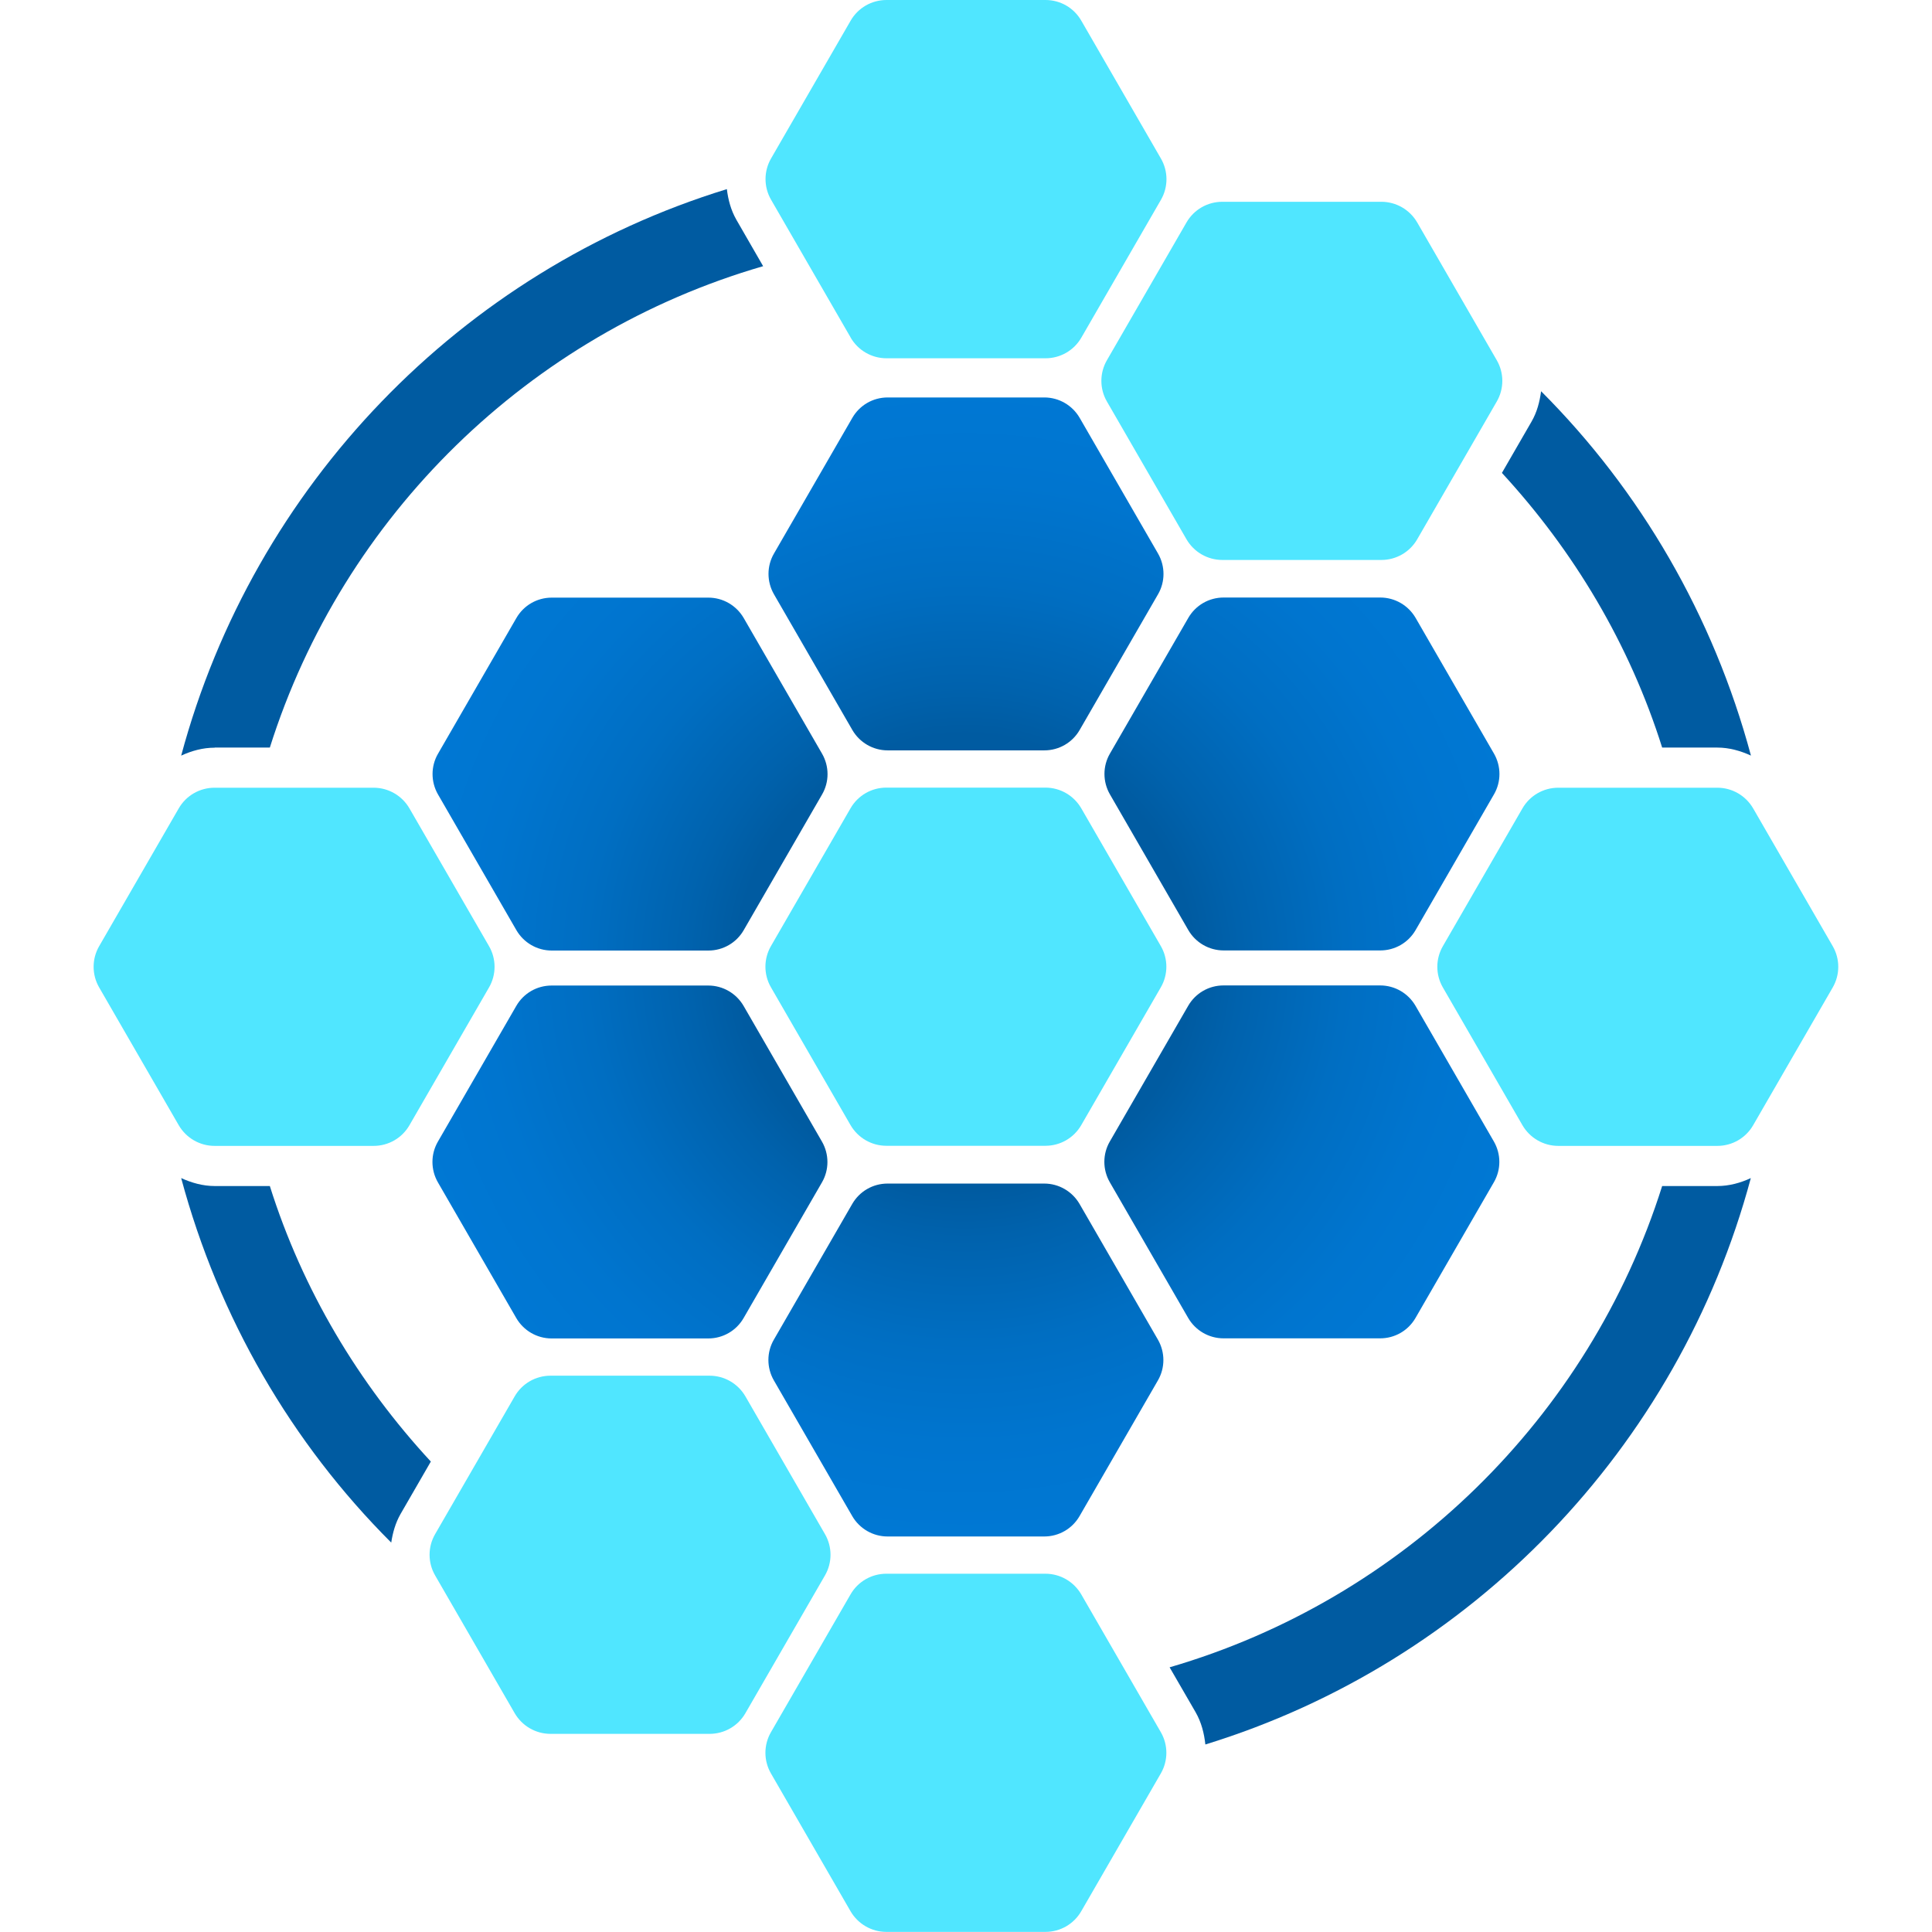
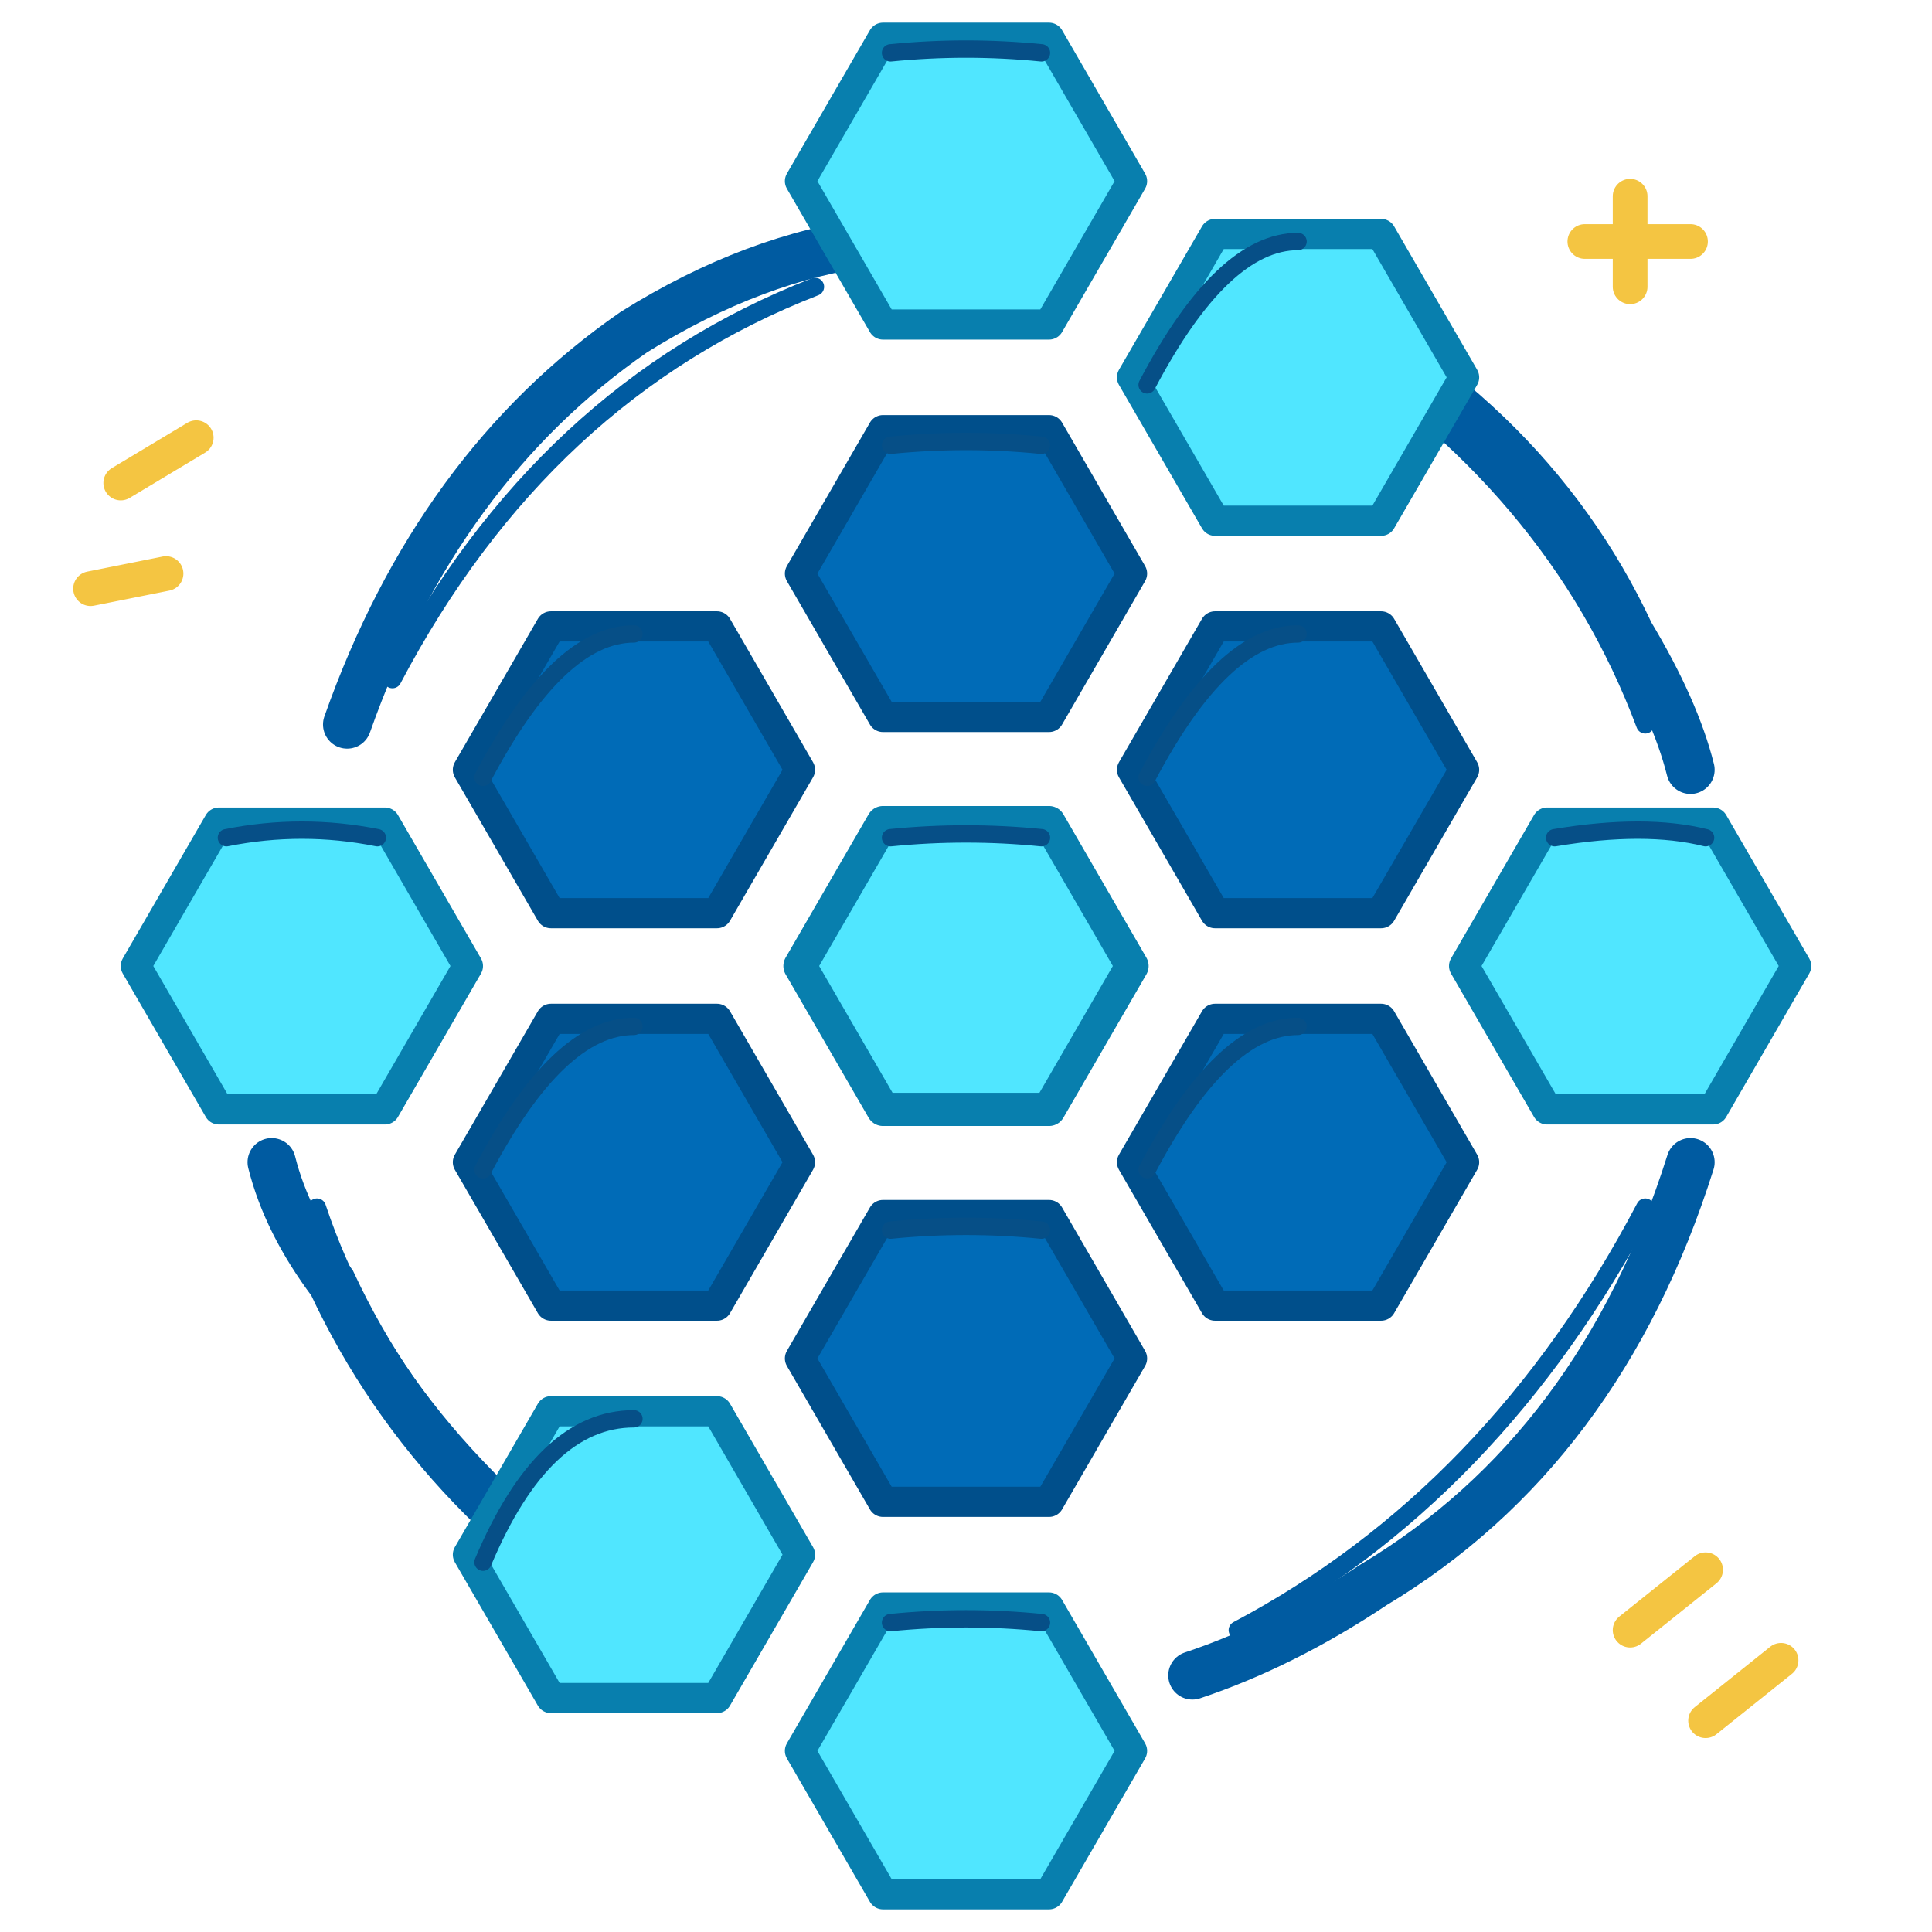
- <svg xmlns="http://www.w3.org/2000/svg" width="128" height="128" viewBox="0 0 128 128">
-   <defs>
-     <radialGradient id="enclaveBlue" cx="-24.113" cy="-103.909" r="18.146" gradientTransform="translate(18.009 47.832) scale(.374)" gradientUnits="userSpaceOnUse">
-       <stop offset=".313" stop-color="#005ba1" />
-       <stop offset=".379" stop-color="#0062ad" />
-       <stop offset=".522" stop-color="#006ec2" />
-       <stop offset=".662" stop-color="#0075cf" />
-       <stop offset=".793" stop-color="#0078d4" />
-     </radialGradient>
-   </defs>
-   <g transform="scale(7.111111)">
-     <path d="m10.341,7.401l.73,1.264c.068.117.193.19.329.19h1.46c.136,0,.261-.072.329-.19l.73-1.264c.068-.117.068-.262,0-.38l-.73-1.264c-.068-.117-.193-.19-.329-.19h-1.46c-.136,0-.261.072-.329.19l-.73,1.264c-.068.117-.068.262,0,.38Zm2.847,1.97c-.068-.117-.193-.19-.329-.19h-1.46c-.136,0-.261.072-.329.19l-.73,1.264c-.068.117-.068.262,0,.38l.73,1.264c.068.117.193.19.329.19h1.46c.136,0,.261-.072.329-.19l.73-1.264c.068-.117.068-.262,0-.38l-.73-1.264Zm-8.377-.705c.068.117.193.19.329.19h1.46c.136,0,.261-.072.329-.19l.73-1.264c.068-.117.068-.262,0-.38l-.73-1.264c-.068-.117-.193-.19-.329-.19h-1.46c-.136,0-.261.072-.329.19l-.73,1.264c-.068.117-.068.262,0,.38l.73,1.264Zm2.847,1.97l-.73-1.264c-.068-.117-.193-.19-.329-.19h-1.46c-.136,0-.261.072-.329.19l-.73,1.264c-.068.117-.068.262,0,.38l.73,1.264c.068.117.193.19.329.19h1.46c.136,0,.261-.072.329-.19l.73-1.264c.068-.117.068-.262,0-.38Zm2.4.581c-.068-.117-.193-.19-.329-.19h-1.46c-.136,0-.261.072-.329.19l-.73,1.264c-.068.117-.068.262,0,.38l.73,1.264c.068.117.193.19.329.19h1.46c.136,0,.261-.072.329-.19l.73-1.264c.068-.117.068-.262,0-.38l-.73-1.264Zm-2.117-4.416c.068.117.193.19.329.19h1.46c.136,0,.261-.072.329-.19l.73-1.264c.068-.117.068-.262,0-.38l-.73-1.264c-.068-.117-.193-.19-.329-.19h-1.46c-.136,0-.261.072-.329.19l-.73,1.264c-.068.117-.068.262,0,.38l.73,1.264Z" fill="url(#enclaveBlue)" />
-     <path d="m4.556,8.815l-.741-1.283c-.069-.119-.196-.193-.334-.193h-1.482c-.138,0-.265.073-.334.193l-.741,1.283c-.069.119-.069.266,0,.385l.741,1.283c.069.119.196.193.334.193h1.482c.138,0,.265-.073.334-.193l.741-1.283c.069-.119.069-.266,0-.385Zm3.369-5.67c.069.119.196.193.334.193h1.482c.138,0,.265-.073.334-.193l.741-1.283c.069-.119.069-.266,0-.385L10.075.194C10.006.073,9.879,0,9.741,0h-1.482c-.138,0-.265.073-.334.193l-.741,1.283c-.069.119-.069.266,0,.385l.741,1.283Zm9.15,5.67l-.741-1.283c-.069-.119-.196-.193-.334-.193h-1.482c-.138,0-.265.073-.334.193l-.741,1.283c-.069.119-.069.266,0,.385l.741,1.283c.069.119.196.193.334.193h1.482c.138,0,.265-.073.334-.193l.741-1.283c.069-.119.069-.266,0-.385Zm-9.389,5.478l-.741-1.283c-.069-.119-.196-.193-.334-.193h-1.482c-.138,0-.265.073-.334.193l-.741,1.283c-.069.119-.069.266,0,.385l.741,1.283c.069.119.196.193.334.193h1.482c.138,0,.265-.073.334-.193l.741-1.283c.069-.119.069-.266,0-.385ZM13.945,3.356l-.741-1.283c-.069-.119-.196-.193-.334-.193h-1.482c-.138,0-.265.073-.334.193l-.741,1.283c-.069.119-.069.266,0,.385l.741,1.283c.069.119.196.193.334.193h1.482c.138,0,.265-.073.334-.193l.741-1.283c.069-.119.069-.266,0-.385Zm-3.871,11.499c-.069-.119-.196-.193-.334-.193h-1.482c-.138,0-.265.073-.334.193l-.741,1.283c-.069.119-.069.266,0,.385l.741,1.283c.069.119.196.193.334.193h1.482c.138,0,.265-.073.334-.193l.741-1.283c.069-.119.069-.266,0-.385l-.741-1.283Zm0-7.324c-.069-.119-.196-.193-.334-.193h-1.482c-.138,0-.265.073-.334.193l-.741,1.283c-.069.119-.069.266,0,.385l.741,1.283c.069.119.196.193.334.193h1.482c.138,0,.265-.073.334-.193l.741-1.283c.069-.119.069-.266,0-.385l-.741-1.283Z" fill="#50e6ff" />
-     <g fill="#005ba1">
-       <path d="m16.313,7.039c-.35-1.302-1.029-2.468-1.955-3.394-.013.098-.038.195-.089.283l-.276.478c.67.727,1.189,1.594,1.493,2.559h.514c.11,0,.215.03.312.074Z" />
-       <path d="m4.014,13.617c-.674-.728-1.195-1.599-1.5-2.567h-.514c-.11,0-.215-.03-.312-.074.35,1.303,1.03,2.47,1.957,3.396.014-.092.039-.182.086-.265l.283-.49Z" />
-       <path d="m2,6.965h.514c.682-2.16,2.415-3.853,4.596-4.485l-.249-.432c-.051-.089-.077-.187-.089-.286-2.479.762-4.408,2.762-5.084,5.278.097-.045.202-.074.312-.074Z" />
-       <path d="m16,11.05h-.514c-.681,2.157-2.411,3.849-4.589,4.484l.242.418c.054.094.08.197.091.301,2.478-.762,4.407-2.762,5.082-5.277-.097.045-.202.074-.312.074Z" />
-     </g>
+ <svg xmlns="http://www.w3.org/2000/svg" width="128" height="128" viewBox="0 0 128 128" fill="none">
+   <g fill="none" stroke="#005BA1" stroke-width="3.2" stroke-linecap="round">
+     <path d="M23 48 Q29 31 42 22 Q50 17 58 16" />
+     <path d="M84 19 Q101 27 108 42 Q111 47 112 51" />
+     <path d="M112 77 Q106 96 91 105 Q85 109 79 111" />
+     <path d="M45 109 Q29 100 22 85 Q19 81 18 77" />
+   </g>
+   <g fill="none" stroke="#005BA1" stroke-width="1.2" stroke-linecap="round">
+     <path d="M26 45 Q36 26 54 19" />
+     <path d="M87 22 Q103 32 109 48" />
+     <path d="M109 80 Q99 99 82 108" />
+     <path d="M42 106 Q26 95 21 80" />
+   </g>
+   <g fill="#50E6FF" stroke="#087FAE" stroke-width="2" stroke-linecap="round" stroke-linejoin="round">
+     <path d="M58.5 2.5 L69.5 2.5 L75 12 L69.5 21.5 L58.5 21.5 L53 12 Z" />
+     <path d="M80.5 15.5 L91.5 15.5 L97 25 L91.5 34.5 L80.5 34.5 L75 25 Z" />
+     <path d="M102.5 54.5 L113.5 54.5 L119 64 L113.5 73.5 L102.5 73.5 L97 64 Z" />
+     <path d="M58.5 106.5 L69.5 106.5 L75 116 L69.5 125.5 L58.5 125.5 L53 116 Z" />
+     <path d="M36.5 93.5 L47.5 93.5 L53 103 L47.5 112.5 L36.5 112.5 L31 103 Z" />
+     <path d="M14.5 54.5 L25.5 54.5 L31 64 L25.5 73.5 L14.5 73.5 L9 64 Z" />
+   </g>
+   <g fill="#006BB7" stroke="#004F8B" stroke-width="2" stroke-linecap="round" stroke-linejoin="round">
+     <path d="M58.5 28.5 L69.5 28.5 L75 38 L69.5 47.5 L58.5 47.5 L53 38 Z" />
+     <path d="M80.5 41.5 L91.5 41.5 L97 51 L91.5 60.5 L80.5 60.5 L75 51 Z" />
+     <path d="M80.5 67.5 L91.5 67.5 L97 77 L91.5 86.5 L80.5 86.5 L75 77 Z" />
+     <path d="M58.5 80.5 L69.5 80.5 L75 90 L69.5 99.5 L58.5 99.5 L53 90 Z" />
+     <path d="M36.5 67.5 L47.5 67.5 L53 77 L47.5 86.5 L36.5 86.5 L31 77 Z" />
+     <path d="M36.5 41.5 L47.5 41.5 L53 51 L47.5 60.5 L36.5 60.5 L31 51 Z" />
+   </g>
+   <path d="M58.5 54.5 L69.5 54.5 L75 64 L69.5 73.5 L58.5 73.5 L53 64 Z" fill="#50E6FF" stroke="#087FAE" stroke-width="2.2" stroke-linecap="round" stroke-linejoin="round" />
+   <g fill="none" stroke="#064F87" stroke-width="1.15" stroke-linecap="round" stroke-linejoin="round">
+     <path d="M59 3.5 Q64 3 69 3.5" />
+     <path d="M76 25.5 Q81 16 86 16" />
+     <path d="M103 55.5 Q109 54.5 113 55.5" />
+     <path d="M59 107.5 Q64 107 69 107.5" />
+     <path d="M32 103.5 Q36 94 42 94" />
+     <path d="M15 55.5 Q20 54.5 25 55.5" />
+     <path d="M59 29.5 Q64 29 69 29.5" />
+     <path d="M76 51.5 Q81 42 86 42" />
+     <path d="M76 77.5 Q81 68 86 68" />
+     <path d="M59 81.5 Q64 81 69 81.5" />
+     <path d="M32 77.5 Q37 68 42 68" />
+     <path d="M32 51.5 Q37 42 42 42" />
+     <path d="M59 55.5 Q64 55 69 55.5" />
+   </g>
+   <g stroke="#F4C542" stroke-width="2.3" stroke-linecap="round">
+     <path d="M108 13 L108 19" />
+     <path d="M105 16 L112 16" />
+     <path d="M8 32 L13 29" />
+     <path d="M6 39 L11 38" />
+     <path d="M108 108 L113 104" />
+     <path d="M113 114 L118 110" />
  </g>
</svg>
